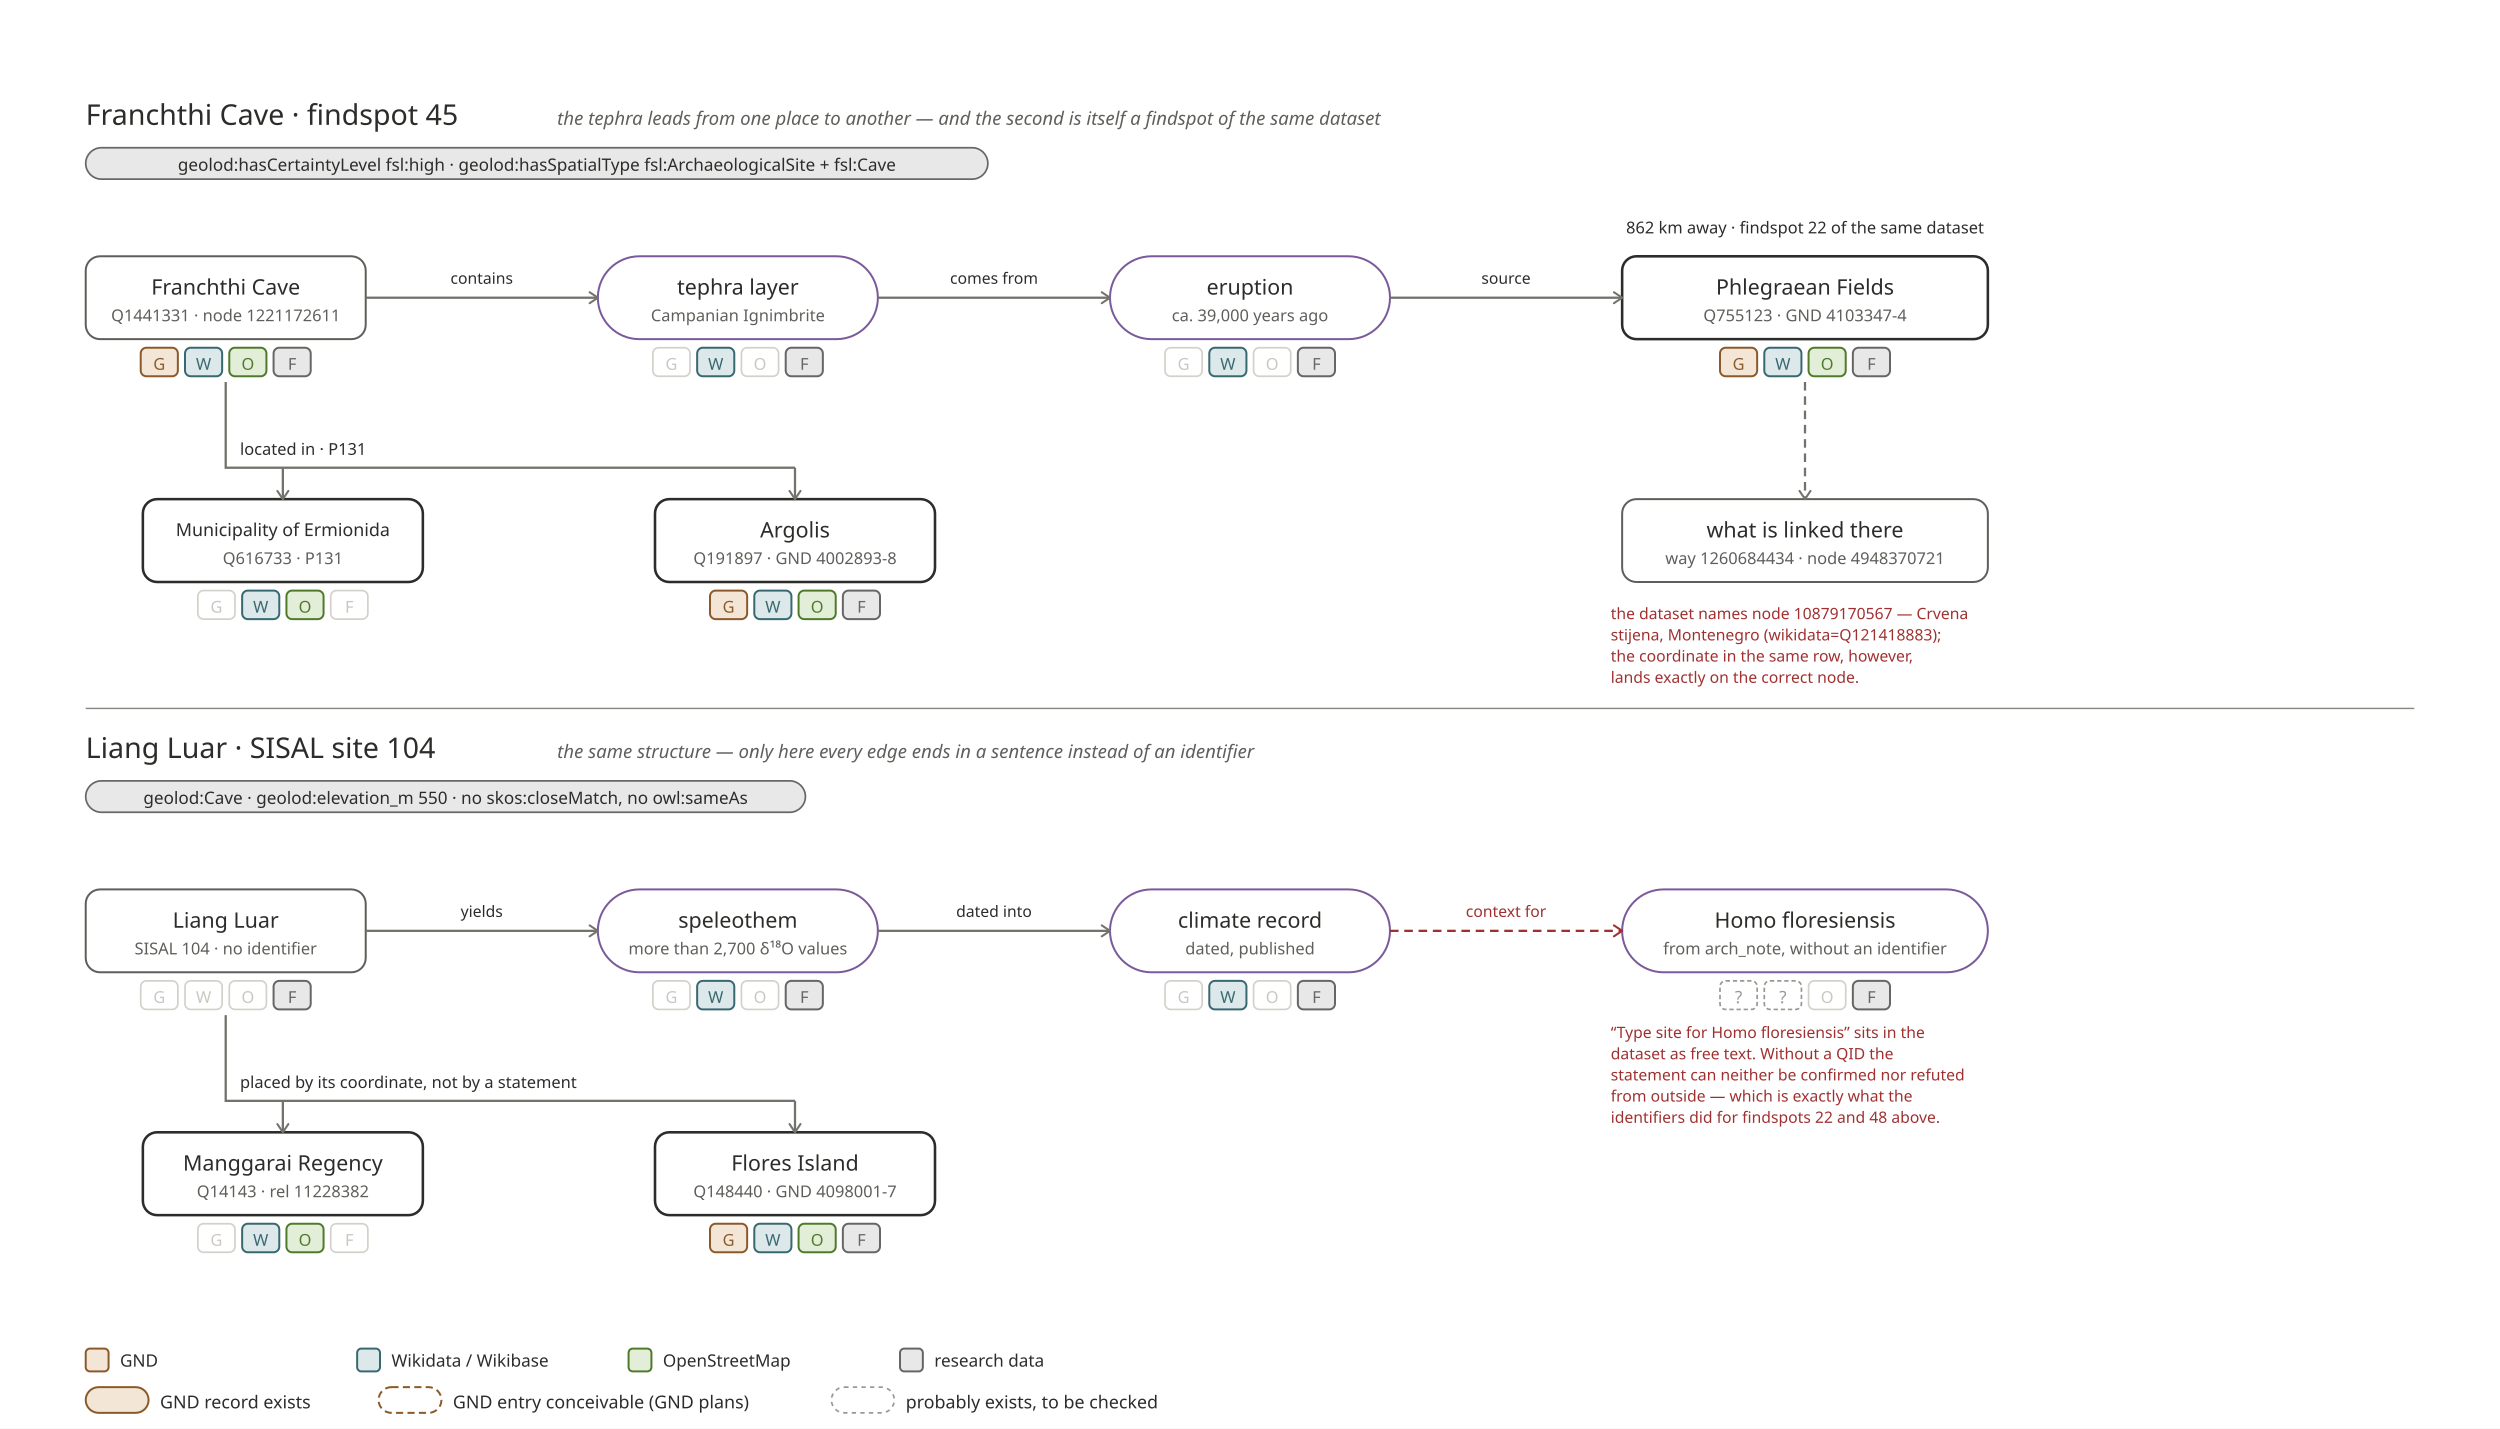
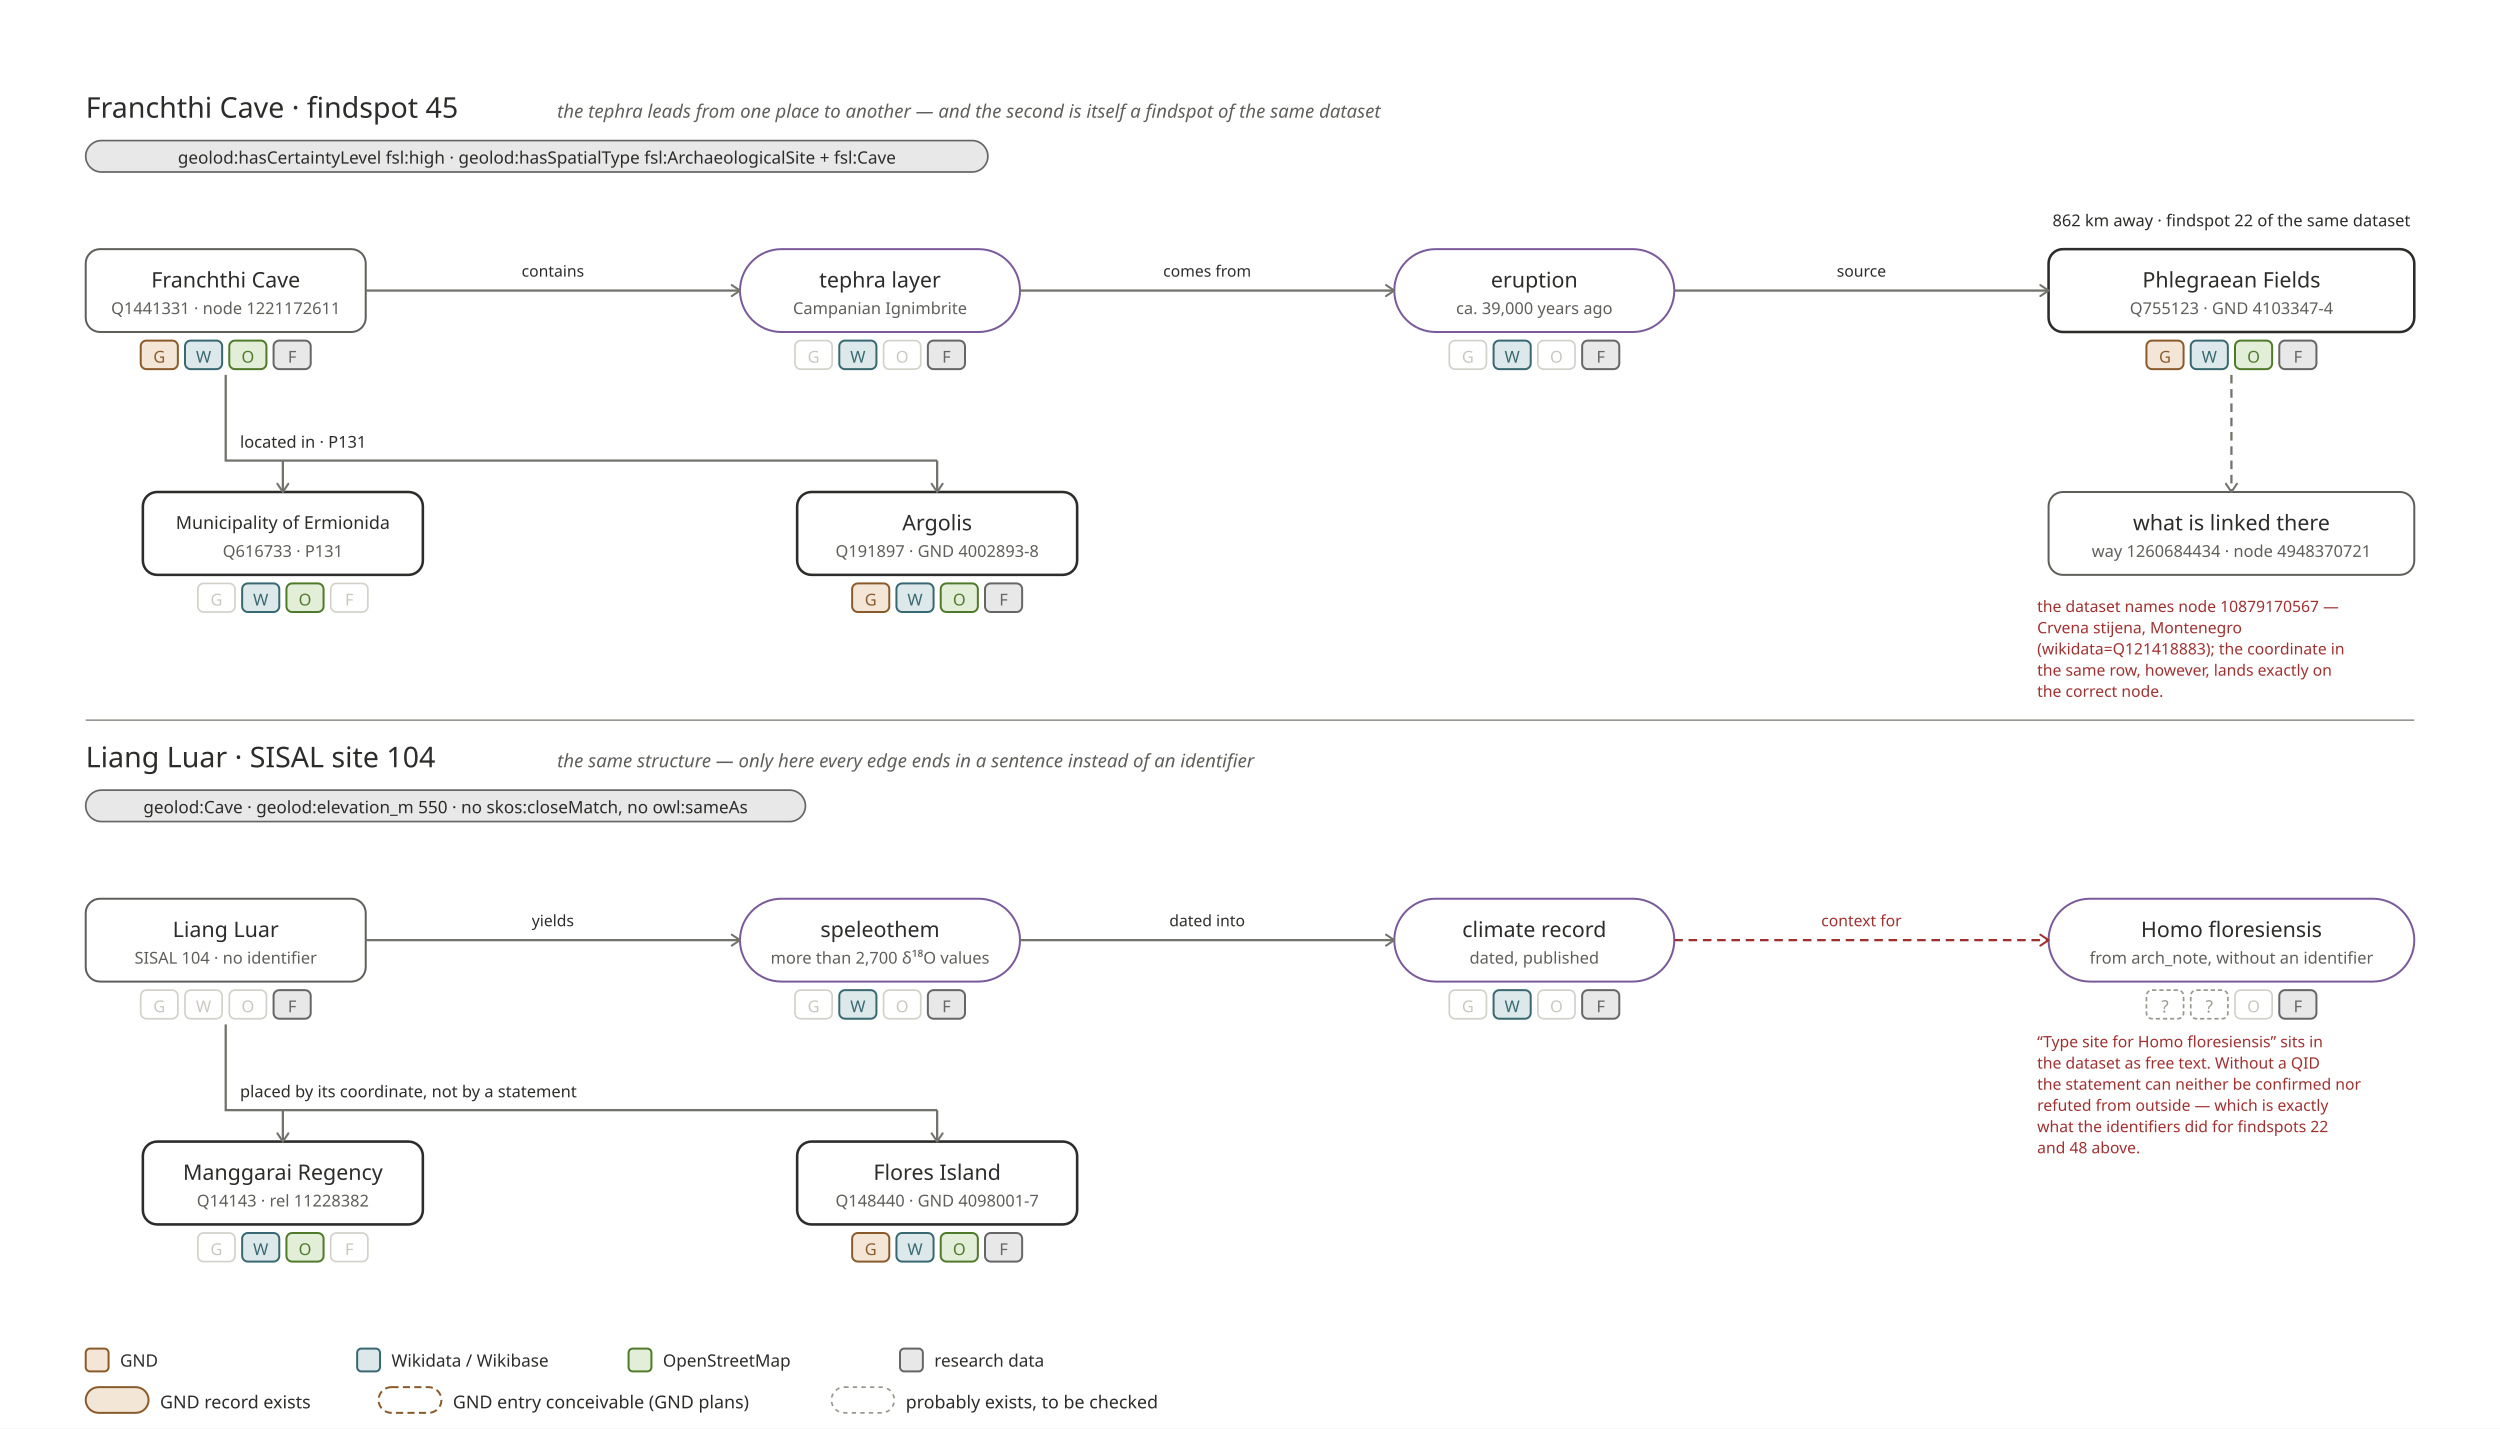
<svg xmlns="http://www.w3.org/2000/svg" width="1750" height="1000" viewBox="0 0 1750 1000" role="img">
  <rect x="0" y="0" width="1750" height="1000" fill="#ffffff" />
  <defs>
    <marker id="arrow" viewBox="0 0 10 10" refX="8" refY="5" markerWidth="6" markerHeight="6" orient="auto-start-reverse">
      <path d="M2 1L8 5L2 9" fill="none" stroke="#73726c" stroke-width="1.5" stroke-linecap="round" stroke-linejoin="round" />
    </marker>
    <marker id="arrow-uncertain" viewBox="0 0 10 10" refX="8" refY="5" markerWidth="6" markerHeight="6" orient="auto-start-reverse">
      <path d="M2 1L8 5L2 9" fill="none" stroke="#a03030" stroke-width="1.5" stroke-linecap="round" stroke-linejoin="round" />
    </marker>
  </defs>
-   <g transform="translate(0,29.4)">
+   <g transform="translate(0,24.4)">
    <text x="60.0" y="58.0" text-anchor="start" dominant-baseline="auto" font-family="Fira Sans" font-size="20" font-weight="500" fill="#2c2c2a">Franchthi Cave · findspot 45</text>
    <text x="390.0" y="58.0" text-anchor="start" dominant-baseline="auto" font-family="Fira Sans" font-size="13" font-style="italic" fill="#5f5e5a">the tephra leads from one place to another — and the second is itself a findspot of the same dataset</text>
    <rect x="60.0" y="74.0" width="631.5" height="22" rx="11.0" fill="#e8e8e8" stroke="#666666" stroke-width="1.2" />
    <text x="375.8" y="85.5" text-anchor="middle" dominant-baseline="central" font-family="Fira Sans" font-size="12" font-weight="500" fill="#2c2c2a">geolod:hasCertaintyLevel fsl:high · geolod:hasSpatialType fsl:ArchaeologicalSite + fsl:Cave</text>
    <rect x="60.0" y="150.0" width="196.0" height="58" rx="10" fill="#ffffff" stroke="#5f5e5a" stroke-width="1.4" />
    <text x="158.0" y="171.0" text-anchor="middle" dominant-baseline="central" font-family="Fira Sans" font-size="15.0" font-weight="500" fill="#2c2c2a">Franchthi Cave</text>
    <text x="158.0" y="191.0" text-anchor="middle" dominant-baseline="central" font-family="Fira Sans" font-size="11.5" fill="#5f5e5a">Q1441331 · node 1221172611</text>
    <rect x="98.5" y="214.0" width="26" height="20" rx="4" fill="#f3e6d6" stroke="#8a5a2a" stroke-width="1.4" />
    <text x="111.5" y="225.0" text-anchor="middle" dominant-baseline="central" font-family="Fira Sans" font-size="11.5" font-weight="500" fill="#8a5a2a">G</text>
    <rect x="129.5" y="214.0" width="26" height="20" rx="4" fill="#dce8ea" stroke="#386870" stroke-width="1.4" />
    <text x="142.5" y="225.0" text-anchor="middle" dominant-baseline="central" font-family="Fira Sans" font-size="11.5" font-weight="500" fill="#386870">W</text>
    <rect x="160.5" y="214.0" width="26" height="20" rx="4" fill="#e3eed9" stroke="#4f7a2a" stroke-width="1.4" />
    <text x="173.5" y="225.0" text-anchor="middle" dominant-baseline="central" font-family="Fira Sans" font-size="11.5" font-weight="500" fill="#4f7a2a">O</text>
    <rect x="191.5" y="214.0" width="26" height="20" rx="4" fill="#e8e8e8" stroke="#666666" stroke-width="1.4" />
    <text x="204.5" y="225.0" text-anchor="middle" dominant-baseline="central" font-family="Fira Sans" font-size="11.5" font-weight="500" fill="#666666">F</text>
-     <rect x="418.5" y="150.0" width="196.0" height="58" rx="29" fill="#ffffff" stroke="#7a5a9a" stroke-width="1.4" />
-     <text x="516.5" y="171.0" text-anchor="middle" dominant-baseline="central" font-family="Fira Sans" font-size="15.0" font-weight="500" fill="#2c2c2a">tephra layer</text>
-     <text x="516.5" y="191.0" text-anchor="middle" dominant-baseline="central" font-family="Fira Sans" font-size="11.5" fill="#5f5e5a">Campanian Ignimbrite</text>
-     <rect x="457.0" y="214.0" width="26" height="20" rx="4" fill="#ffffff" stroke="#d3d1ca" stroke-width="1.2" />
-     <text x="470.0" y="225.0" text-anchor="middle" dominant-baseline="central" font-family="Fira Sans" font-size="11.5" fill="#c9c7c0">G</text>
-     <rect x="488.0" y="214.0" width="26" height="20" rx="4" fill="#dce8ea" stroke="#386870" stroke-width="1.4" />
-     <text x="501.0" y="225.0" text-anchor="middle" dominant-baseline="central" font-family="Fira Sans" font-size="11.5" font-weight="500" fill="#386870">W</text>
-     <rect x="519.0" y="214.0" width="26" height="20" rx="4" fill="#ffffff" stroke="#d3d1ca" stroke-width="1.2" />
-     <text x="532.0" y="225.0" text-anchor="middle" dominant-baseline="central" font-family="Fira Sans" font-size="11.5" fill="#c9c7c0">O</text>
-     <rect x="550.0" y="214.0" width="26" height="20" rx="4" fill="#e8e8e8" stroke="#666666" stroke-width="1.4" />
-     <text x="563.0" y="225.0" text-anchor="middle" dominant-baseline="central" font-family="Fira Sans" font-size="11.5" font-weight="500" fill="#666666">F</text>
-     <rect x="777.0" y="150.0" width="196.0" height="58" rx="29" fill="#ffffff" stroke="#7a5a9a" stroke-width="1.4" />
-     <text x="875.0" y="171.0" text-anchor="middle" dominant-baseline="central" font-family="Fira Sans" font-size="15.0" font-weight="500" fill="#2c2c2a">eruption</text>
-     <text x="875.0" y="191.0" text-anchor="middle" dominant-baseline="central" font-family="Fira Sans" font-size="11.5" fill="#5f5e5a">ca. 39,000 years ago</text>
-     <rect x="815.5" y="214.0" width="26" height="20" rx="4" fill="#ffffff" stroke="#d3d1ca" stroke-width="1.2" />
-     <text x="828.5" y="225.0" text-anchor="middle" dominant-baseline="central" font-family="Fira Sans" font-size="11.5" fill="#c9c7c0">G</text>
-     <rect x="846.5" y="214.0" width="26" height="20" rx="4" fill="#dce8ea" stroke="#386870" stroke-width="1.4" />
-     <text x="859.5" y="225.0" text-anchor="middle" dominant-baseline="central" font-family="Fira Sans" font-size="11.5" font-weight="500" fill="#386870">W</text>
-     <rect x="877.5" y="214.0" width="26" height="20" rx="4" fill="#ffffff" stroke="#d3d1ca" stroke-width="1.2" />
-     <text x="890.5" y="225.0" text-anchor="middle" dominant-baseline="central" font-family="Fira Sans" font-size="11.5" fill="#c9c7c0">O</text>
-     <rect x="908.5" y="214.0" width="26" height="20" rx="4" fill="#e8e8e8" stroke="#666666" stroke-width="1.4" />
-     <text x="921.5" y="225.0" text-anchor="middle" dominant-baseline="central" font-family="Fira Sans" font-size="11.5" font-weight="500" fill="#666666">F</text>
-     <rect x="1135.5" y="150.0" width="256.0" height="58" rx="10" fill="#ffffff" stroke="#2c2c2a" stroke-width="1.8" />
-     <text x="1263.5" y="171.0" text-anchor="middle" dominant-baseline="central" font-family="Fira Sans" font-size="15.0" font-weight="500" fill="#2c2c2a">Phlegraean Fields</text>
-     <text x="1263.5" y="191.0" text-anchor="middle" dominant-baseline="central" font-family="Fira Sans" font-size="11.5" fill="#5f5e5a">Q755123 · GND 4103347-4</text>
-     <rect x="1204.0" y="214.0" width="26" height="20" rx="4" fill="#f3e6d6" stroke="#8a5a2a" stroke-width="1.4" />
-     <text x="1217.0" y="225.0" text-anchor="middle" dominant-baseline="central" font-family="Fira Sans" font-size="11.5" font-weight="500" fill="#8a5a2a">G</text>
-     <rect x="1235.0" y="214.0" width="26" height="20" rx="4" fill="#dce8ea" stroke="#386870" stroke-width="1.4" />
-     <text x="1248.0" y="225.0" text-anchor="middle" dominant-baseline="central" font-family="Fira Sans" font-size="11.5" font-weight="500" fill="#386870">W</text>
-     <rect x="1266.0" y="214.0" width="26" height="20" rx="4" fill="#e3eed9" stroke="#4f7a2a" stroke-width="1.4" />
-     <text x="1279.0" y="225.0" text-anchor="middle" dominant-baseline="central" font-family="Fira Sans" font-size="11.5" font-weight="500" fill="#4f7a2a">O</text>
-     <rect x="1297.0" y="214.0" width="26" height="20" rx="4" fill="#e8e8e8" stroke="#666666" stroke-width="1.4" />
-     <text x="1310.0" y="225.0" text-anchor="middle" dominant-baseline="central" font-family="Fira Sans" font-size="11.5" font-weight="500" fill="#666666">F</text>
-     <line x1="256.0" y1="179.0" x2="418.5" y2="179.0" stroke="#73726c" stroke-width="1.6" marker-end="url(#arrow)" />
-     <text x="337.2" y="165.0" text-anchor="middle" dominant-baseline="central" font-family="Fira Sans" font-weight="500" font-size="11" fill="#2c2c2a">contains</text>
-     <line x1="614.5" y1="179.0" x2="777.0" y2="179.0" stroke="#73726c" stroke-width="1.6" marker-end="url(#arrow)" />
-     <text x="695.8" y="165.0" text-anchor="middle" dominant-baseline="central" font-family="Fira Sans" font-weight="500" font-size="11" fill="#2c2c2a">comes from</text>
-     <line x1="973.0" y1="179.0" x2="1135.5" y2="179.0" stroke="#73726c" stroke-width="1.6" marker-end="url(#arrow)" />
-     <text x="1054.2" y="165.0" text-anchor="middle" dominant-baseline="central" font-family="Fira Sans" font-weight="500" font-size="11" fill="#2c2c2a">source</text>
-     <text x="1263.5" y="134.0" text-anchor="middle" dominant-baseline="auto" font-family="Fira Sans" font-size="11.5" font-weight="500" fill="#2c2c2a">862 km away · findspot 22 of the same dataset</text>
-     <rect x="1135.5" y="320.0" width="256.0" height="58" rx="10" fill="#ffffff" stroke="#5f5e5a" stroke-width="1.4" />
-     <text x="1263.5" y="341.0" text-anchor="middle" dominant-baseline="central" font-family="Fira Sans" font-size="15.0" font-weight="500" fill="#2c2c2a">what is linked there</text>
-     <text x="1263.5" y="361.0" text-anchor="middle" dominant-baseline="central" font-family="Fira Sans" font-size="11.5" fill="#5f5e5a">way 1260684434 · node 4948370721</text>
-     <path d="M 1263.5 238.0 L 1263.5 320.0" fill="none" stroke="#73726c" stroke-width="1.6" stroke-dasharray="6 4" marker-end="url(#arrow)" />
-     <text x="1127.5" y="404.0" text-anchor="start" dominant-baseline="auto" font-family="Fira Sans" font-size="11" fill="#a03030">the dataset names node 10879170567 — Crvena</text>
-     <text x="1127.5" y="418.9" text-anchor="start" dominant-baseline="auto" font-family="Fira Sans" font-size="11" fill="#a03030">stijena, Montenegro (wikidata=Q121418883);</text>
-     <text x="1127.5" y="433.7" text-anchor="start" dominant-baseline="auto" font-family="Fira Sans" font-size="11" fill="#a03030">the coordinate in the same row, however,</text>
-     <text x="1127.5" y="448.6" text-anchor="start" dominant-baseline="auto" font-family="Fira Sans" font-size="11" fill="#a03030">lands exactly on the correct node.</text>
+     <rect x="518.0" y="150.0" width="196.0" height="58" rx="29" fill="#ffffff" stroke="#7a5a9a" stroke-width="1.4" />
+     <text x="616.0" y="171.0" text-anchor="middle" dominant-baseline="central" font-family="Fira Sans" font-size="15.0" font-weight="500" fill="#2c2c2a">tephra layer</text>
+     <text x="616.0" y="191.0" text-anchor="middle" dominant-baseline="central" font-family="Fira Sans" font-size="11.5" fill="#5f5e5a">Campanian Ignimbrite</text>
+     <rect x="556.5" y="214.0" width="26" height="20" rx="4" fill="#ffffff" stroke="#d3d1ca" stroke-width="1.2" />
+     <text x="569.5" y="225.0" text-anchor="middle" dominant-baseline="central" font-family="Fira Sans" font-size="11.5" fill="#c9c7c0">G</text>
+     <rect x="587.5" y="214.0" width="26" height="20" rx="4" fill="#dce8ea" stroke="#386870" stroke-width="1.4" />
+     <text x="600.5" y="225.0" text-anchor="middle" dominant-baseline="central" font-family="Fira Sans" font-size="11.5" font-weight="500" fill="#386870">W</text>
+     <rect x="618.5" y="214.0" width="26" height="20" rx="4" fill="#ffffff" stroke="#d3d1ca" stroke-width="1.2" />
+     <text x="631.5" y="225.0" text-anchor="middle" dominant-baseline="central" font-family="Fira Sans" font-size="11.5" fill="#c9c7c0">O</text>
+     <rect x="649.5" y="214.0" width="26" height="20" rx="4" fill="#e8e8e8" stroke="#666666" stroke-width="1.4" />
+     <text x="662.5" y="225.0" text-anchor="middle" dominant-baseline="central" font-family="Fira Sans" font-size="11.5" font-weight="500" fill="#666666">F</text>
+     <rect x="976.0" y="150.0" width="196.0" height="58" rx="29" fill="#ffffff" stroke="#7a5a9a" stroke-width="1.4" />
+     <text x="1074.0" y="171.0" text-anchor="middle" dominant-baseline="central" font-family="Fira Sans" font-size="15.0" font-weight="500" fill="#2c2c2a">eruption</text>
+     <text x="1074.0" y="191.0" text-anchor="middle" dominant-baseline="central" font-family="Fira Sans" font-size="11.5" fill="#5f5e5a">ca. 39,000 years ago</text>
+     <rect x="1014.5" y="214.0" width="26" height="20" rx="4" fill="#ffffff" stroke="#d3d1ca" stroke-width="1.2" />
+     <text x="1027.5" y="225.0" text-anchor="middle" dominant-baseline="central" font-family="Fira Sans" font-size="11.5" fill="#c9c7c0">G</text>
+     <rect x="1045.5" y="214.0" width="26" height="20" rx="4" fill="#dce8ea" stroke="#386870" stroke-width="1.4" />
+     <text x="1058.5" y="225.0" text-anchor="middle" dominant-baseline="central" font-family="Fira Sans" font-size="11.5" font-weight="500" fill="#386870">W</text>
+     <rect x="1076.5" y="214.0" width="26" height="20" rx="4" fill="#ffffff" stroke="#d3d1ca" stroke-width="1.2" />
+     <text x="1089.5" y="225.0" text-anchor="middle" dominant-baseline="central" font-family="Fira Sans" font-size="11.5" fill="#c9c7c0">O</text>
+     <rect x="1107.5" y="214.0" width="26" height="20" rx="4" fill="#e8e8e8" stroke="#666666" stroke-width="1.4" />
+     <text x="1120.5" y="225.0" text-anchor="middle" dominant-baseline="central" font-family="Fira Sans" font-size="11.5" font-weight="500" fill="#666666">F</text>
+     <rect x="1434.0" y="150.0" width="256.0" height="58" rx="10" fill="#ffffff" stroke="#2c2c2a" stroke-width="1.8" />
+     <text x="1562.0" y="171.0" text-anchor="middle" dominant-baseline="central" font-family="Fira Sans" font-size="15.0" font-weight="500" fill="#2c2c2a">Phlegraean Fields</text>
+     <text x="1562.0" y="191.0" text-anchor="middle" dominant-baseline="central" font-family="Fira Sans" font-size="11.5" fill="#5f5e5a">Q755123 · GND 4103347-4</text>
+     <rect x="1502.5" y="214.0" width="26" height="20" rx="4" fill="#f3e6d6" stroke="#8a5a2a" stroke-width="1.4" />
+     <text x="1515.5" y="225.0" text-anchor="middle" dominant-baseline="central" font-family="Fira Sans" font-size="11.5" font-weight="500" fill="#8a5a2a">G</text>
+     <rect x="1533.5" y="214.0" width="26" height="20" rx="4" fill="#dce8ea" stroke="#386870" stroke-width="1.4" />
+     <text x="1546.5" y="225.0" text-anchor="middle" dominant-baseline="central" font-family="Fira Sans" font-size="11.5" font-weight="500" fill="#386870">W</text>
+     <rect x="1564.5" y="214.0" width="26" height="20" rx="4" fill="#e3eed9" stroke="#4f7a2a" stroke-width="1.4" />
+     <text x="1577.5" y="225.0" text-anchor="middle" dominant-baseline="central" font-family="Fira Sans" font-size="11.5" font-weight="500" fill="#4f7a2a">O</text>
+     <rect x="1595.5" y="214.0" width="26" height="20" rx="4" fill="#e8e8e8" stroke="#666666" stroke-width="1.4" />
+     <text x="1608.5" y="225.0" text-anchor="middle" dominant-baseline="central" font-family="Fira Sans" font-size="11.5" font-weight="500" fill="#666666">F</text>
+     <line x1="256.0" y1="179.0" x2="518.0" y2="179.0" stroke="#73726c" stroke-width="1.6" marker-end="url(#arrow)" />
+     <text x="387.0" y="165.0" text-anchor="middle" dominant-baseline="central" font-family="Fira Sans" font-weight="500" font-size="11" fill="#2c2c2a">contains</text>
+     <line x1="714.0" y1="179.0" x2="976.0" y2="179.0" stroke="#73726c" stroke-width="1.6" marker-end="url(#arrow)" />
+     <text x="845.0" y="165.0" text-anchor="middle" dominant-baseline="central" font-family="Fira Sans" font-weight="500" font-size="11" fill="#2c2c2a">comes from</text>
+     <line x1="1172.0" y1="179.0" x2="1434.0" y2="179.0" stroke="#73726c" stroke-width="1.6" marker-end="url(#arrow)" />
+     <text x="1303.0" y="165.0" text-anchor="middle" dominant-baseline="central" font-family="Fira Sans" font-weight="500" font-size="11" fill="#2c2c2a">source</text>
+     <text x="1562.0" y="134.0" text-anchor="middle" dominant-baseline="auto" font-family="Fira Sans" font-size="11.5" font-weight="500" fill="#2c2c2a">862 km away · findspot 22 of the same dataset</text>
+     <rect x="1434.0" y="320.0" width="256.0" height="58" rx="10" fill="#ffffff" stroke="#5f5e5a" stroke-width="1.4" />
+     <text x="1562.0" y="341.0" text-anchor="middle" dominant-baseline="central" font-family="Fira Sans" font-size="15.0" font-weight="500" fill="#2c2c2a">what is linked there</text>
+     <text x="1562.0" y="361.0" text-anchor="middle" dominant-baseline="central" font-family="Fira Sans" font-size="11.5" fill="#5f5e5a">way 1260684434 · node 4948370721</text>
+     <path d="M 1562.0 238.0 L 1562.0 320.0" fill="none" stroke="#73726c" stroke-width="1.6" stroke-dasharray="6 4" marker-end="url(#arrow)" />
+     <text x="1426.0" y="404.0" text-anchor="start" dominant-baseline="auto" font-family="Fira Sans" font-size="11" fill="#a03030">the dataset names node 10879170567 —</text>
+     <text x="1426.0" y="418.9" text-anchor="start" dominant-baseline="auto" font-family="Fira Sans" font-size="11" fill="#a03030">Crvena stijena, Montenegro</text>
+     <text x="1426.0" y="433.7" text-anchor="start" dominant-baseline="auto" font-family="Fira Sans" font-size="11" fill="#a03030">(wikidata=Q121418883); the coordinate in</text>
+     <text x="1426.0" y="448.6" text-anchor="start" dominant-baseline="auto" font-family="Fira Sans" font-size="11" fill="#a03030">the same row, however, lands exactly on</text>
+     <text x="1426.0" y="463.4" text-anchor="start" dominant-baseline="auto" font-family="Fira Sans" font-size="11" fill="#a03030">the correct node.</text>
    <rect x="100.0" y="320.0" width="196.0" height="58" rx="10" fill="#ffffff" stroke="#2c2c2a" stroke-width="1.8" />
    <text x="198.0" y="341.0" text-anchor="middle" dominant-baseline="central" font-family="Fira Sans" font-size="12.5" font-weight="500" fill="#2c2c2a">Municipality of Ermionida</text>
    <text x="198.0" y="361.0" text-anchor="middle" dominant-baseline="central" font-family="Fira Sans" font-size="11.5" fill="#5f5e5a">Q616733 · P131</text>
    <rect x="138.5" y="384.0" width="26" height="20" rx="4" fill="#ffffff" stroke="#d3d1ca" stroke-width="1.2" />
    <text x="151.5" y="395.0" text-anchor="middle" dominant-baseline="central" font-family="Fira Sans" font-size="11.5" fill="#c9c7c0">G</text>
    <rect x="169.5" y="384.0" width="26" height="20" rx="4" fill="#dce8ea" stroke="#386870" stroke-width="1.4" />
    <text x="182.5" y="395.0" text-anchor="middle" dominant-baseline="central" font-family="Fira Sans" font-size="11.5" font-weight="500" fill="#386870">W</text>
    <rect x="200.5" y="384.0" width="26" height="20" rx="4" fill="#e3eed9" stroke="#4f7a2a" stroke-width="1.4" />
    <text x="213.5" y="395.0" text-anchor="middle" dominant-baseline="central" font-family="Fira Sans" font-size="11.5" font-weight="500" fill="#4f7a2a">O</text>
    <rect x="231.5" y="384.0" width="26" height="20" rx="4" fill="#ffffff" stroke="#d3d1ca" stroke-width="1.2" />
    <text x="244.5" y="395.0" text-anchor="middle" dominant-baseline="central" font-family="Fira Sans" font-size="11.5" fill="#c9c7c0">F</text>
-     <rect x="458.5" y="320.0" width="196.0" height="58" rx="10" fill="#ffffff" stroke="#2c2c2a" stroke-width="1.8" />
-     <text x="556.5" y="341.0" text-anchor="middle" dominant-baseline="central" font-family="Fira Sans" font-size="15.0" font-weight="500" fill="#2c2c2a">Argolis</text>
-     <text x="556.5" y="361.0" text-anchor="middle" dominant-baseline="central" font-family="Fira Sans" font-size="11.5" fill="#5f5e5a">Q191897 · GND 4002893-8</text>
-     <rect x="497.0" y="384.0" width="26" height="20" rx="4" fill="#f3e6d6" stroke="#8a5a2a" stroke-width="1.4" />
-     <text x="510.0" y="395.0" text-anchor="middle" dominant-baseline="central" font-family="Fira Sans" font-size="11.5" font-weight="500" fill="#8a5a2a">G</text>
-     <rect x="528.0" y="384.0" width="26" height="20" rx="4" fill="#dce8ea" stroke="#386870" stroke-width="1.4" />
-     <text x="541.0" y="395.0" text-anchor="middle" dominant-baseline="central" font-family="Fira Sans" font-size="11.5" font-weight="500" fill="#386870">W</text>
-     <rect x="559.0" y="384.0" width="26" height="20" rx="4" fill="#e3eed9" stroke="#4f7a2a" stroke-width="1.4" />
-     <text x="572.0" y="395.0" text-anchor="middle" dominant-baseline="central" font-family="Fira Sans" font-size="11.5" font-weight="500" fill="#4f7a2a">O</text>
-     <rect x="590.0" y="384.0" width="26" height="20" rx="4" fill="#e8e8e8" stroke="#666666" stroke-width="1.4" />
-     <text x="603.0" y="395.0" text-anchor="middle" dominant-baseline="central" font-family="Fira Sans" font-size="11.5" font-weight="500" fill="#666666">F</text>
-     <path d="M 158.0 238.0 L 158.0 298.0 L 556.5 298.0" fill="none" stroke="#73726c" stroke-width="1.6" />
+     <rect x="558.0" y="320.0" width="196.0" height="58" rx="10" fill="#ffffff" stroke="#2c2c2a" stroke-width="1.8" />
+     <text x="656.0" y="341.0" text-anchor="middle" dominant-baseline="central" font-family="Fira Sans" font-size="15.0" font-weight="500" fill="#2c2c2a">Argolis</text>
+     <text x="656.0" y="361.0" text-anchor="middle" dominant-baseline="central" font-family="Fira Sans" font-size="11.5" fill="#5f5e5a">Q191897 · GND 4002893-8</text>
+     <rect x="596.5" y="384.0" width="26" height="20" rx="4" fill="#f3e6d6" stroke="#8a5a2a" stroke-width="1.4" />
+     <text x="609.5" y="395.0" text-anchor="middle" dominant-baseline="central" font-family="Fira Sans" font-size="11.5" font-weight="500" fill="#8a5a2a">G</text>
+     <rect x="627.5" y="384.0" width="26" height="20" rx="4" fill="#dce8ea" stroke="#386870" stroke-width="1.4" />
+     <text x="640.5" y="395.0" text-anchor="middle" dominant-baseline="central" font-family="Fira Sans" font-size="11.5" font-weight="500" fill="#386870">W</text>
+     <rect x="658.5" y="384.0" width="26" height="20" rx="4" fill="#e3eed9" stroke="#4f7a2a" stroke-width="1.4" />
+     <text x="671.5" y="395.0" text-anchor="middle" dominant-baseline="central" font-family="Fira Sans" font-size="11.5" font-weight="500" fill="#4f7a2a">O</text>
+     <rect x="689.5" y="384.0" width="26" height="20" rx="4" fill="#e8e8e8" stroke="#666666" stroke-width="1.4" />
+     <text x="702.5" y="395.0" text-anchor="middle" dominant-baseline="central" font-family="Fira Sans" font-size="11.5" font-weight="500" fill="#666666">F</text>
+     <path d="M 158.0 238.0 L 158.0 298.0 L 656.0 298.0" fill="none" stroke="#73726c" stroke-width="1.6" />
    <line x1="198.0" y1="298.0" x2="198.0" y2="320.0" stroke="#73726c" stroke-width="1.6" marker-end="url(#arrow)" />
-     <line x1="556.5" y1="298.0" x2="556.5" y2="320.0" stroke="#73726c" stroke-width="1.6" marker-end="url(#arrow)" />
+     <line x1="656.0" y1="298.0" x2="656.0" y2="320.0" stroke="#73726c" stroke-width="1.6" marker-end="url(#arrow)" />
    <text x="168.0" y="289.0" text-anchor="start" dominant-baseline="auto" font-family="Fira Sans" font-size="11.5" font-weight="500" fill="#2c2c2a">located in · P131</text>
  </g>
-   <line x1="60" y1="495.9" x2="1690" y2="495.9" stroke="#888780" stroke-width="1" />
-   <g transform="translate(0,14.6)">
+   <line x1="60" y1="504.1" x2="1690" y2="504.1" stroke="#888780" stroke-width="1" />
+   <g transform="translate(0,21.1)">
    <text x="60.0" y="516.0" text-anchor="start" dominant-baseline="auto" font-family="Fira Sans" font-size="20" font-weight="500" fill="#2c2c2a">Liang Luar · SISAL site 104</text>
    <text x="390.0" y="516.0" text-anchor="start" dominant-baseline="auto" font-family="Fira Sans" font-size="13" font-style="italic" fill="#5f5e5a">the same structure — only here every edge ends in a sentence instead of an identifier</text>
    <rect x="60.0" y="532.0" width="503.8" height="22" rx="11.0" fill="#e8e8e8" stroke="#666666" stroke-width="1.2" />
    <text x="311.9" y="543.5" text-anchor="middle" dominant-baseline="central" font-family="Fira Sans" font-size="12" font-weight="500" fill="#2c2c2a">geolod:Cave · geolod:elevation_m 550 · no skos:closeMatch, no owl:sameAs</text>
    <rect x="60.0" y="608.0" width="196.0" height="58" rx="10" fill="#ffffff" stroke="#5f5e5a" stroke-width="1.4" />
    <text x="158.0" y="629.0" text-anchor="middle" dominant-baseline="central" font-family="Fira Sans" font-size="15.0" font-weight="500" fill="#2c2c2a">Liang Luar</text>
    <text x="158.0" y="649.0" text-anchor="middle" dominant-baseline="central" font-family="Fira Sans" font-size="11.5" fill="#5f5e5a">SISAL 104 · no identifier</text>
    <rect x="98.5" y="672.0" width="26" height="20" rx="4" fill="#ffffff" stroke="#d3d1ca" stroke-width="1.2" />
    <text x="111.5" y="683.0" text-anchor="middle" dominant-baseline="central" font-family="Fira Sans" font-size="11.5" fill="#c9c7c0">G</text>
    <rect x="129.5" y="672.0" width="26" height="20" rx="4" fill="#ffffff" stroke="#d3d1ca" stroke-width="1.2" />
    <text x="142.5" y="683.0" text-anchor="middle" dominant-baseline="central" font-family="Fira Sans" font-size="11.5" fill="#c9c7c0">W</text>
    <rect x="160.5" y="672.0" width="26" height="20" rx="4" fill="#ffffff" stroke="#d3d1ca" stroke-width="1.2" />
    <text x="173.5" y="683.0" text-anchor="middle" dominant-baseline="central" font-family="Fira Sans" font-size="11.5" fill="#c9c7c0">O</text>
    <rect x="191.5" y="672.0" width="26" height="20" rx="4" fill="#e8e8e8" stroke="#666666" stroke-width="1.4" />
    <text x="204.5" y="683.0" text-anchor="middle" dominant-baseline="central" font-family="Fira Sans" font-size="11.5" font-weight="500" fill="#666666">F</text>
-     <rect x="418.5" y="608.0" width="196.0" height="58" rx="29" fill="#ffffff" stroke="#7a5a9a" stroke-width="1.4" />
-     <text x="516.5" y="629.0" text-anchor="middle" dominant-baseline="central" font-family="Fira Sans" font-size="15.0" font-weight="500" fill="#2c2c2a">speleothem</text>
-     <text x="516.5" y="649.0" text-anchor="middle" dominant-baseline="central" font-family="Fira Sans" font-size="11.5" fill="#5f5e5a">more than 2,700 δ¹⁸O values</text>
-     <rect x="457.0" y="672.0" width="26" height="20" rx="4" fill="#ffffff" stroke="#d3d1ca" stroke-width="1.2" />
-     <text x="470.0" y="683.0" text-anchor="middle" dominant-baseline="central" font-family="Fira Sans" font-size="11.5" fill="#c9c7c0">G</text>
-     <rect x="488.0" y="672.0" width="26" height="20" rx="4" fill="#dce8ea" stroke="#386870" stroke-width="1.4" />
-     <text x="501.0" y="683.0" text-anchor="middle" dominant-baseline="central" font-family="Fira Sans" font-size="11.5" font-weight="500" fill="#386870">W</text>
-     <rect x="519.0" y="672.0" width="26" height="20" rx="4" fill="#ffffff" stroke="#d3d1ca" stroke-width="1.2" />
-     <text x="532.0" y="683.0" text-anchor="middle" dominant-baseline="central" font-family="Fira Sans" font-size="11.5" fill="#c9c7c0">O</text>
-     <rect x="550.0" y="672.0" width="26" height="20" rx="4" fill="#e8e8e8" stroke="#666666" stroke-width="1.4" />
-     <text x="563.0" y="683.0" text-anchor="middle" dominant-baseline="central" font-family="Fira Sans" font-size="11.5" font-weight="500" fill="#666666">F</text>
-     <rect x="777.0" y="608.0" width="196.0" height="58" rx="29" fill="#ffffff" stroke="#7a5a9a" stroke-width="1.4" />
-     <text x="875.0" y="629.0" text-anchor="middle" dominant-baseline="central" font-family="Fira Sans" font-size="15.0" font-weight="500" fill="#2c2c2a">climate record</text>
-     <text x="875.0" y="649.0" text-anchor="middle" dominant-baseline="central" font-family="Fira Sans" font-size="11.5" fill="#5f5e5a">dated, published</text>
-     <rect x="815.5" y="672.0" width="26" height="20" rx="4" fill="#ffffff" stroke="#d3d1ca" stroke-width="1.2" />
-     <text x="828.5" y="683.0" text-anchor="middle" dominant-baseline="central" font-family="Fira Sans" font-size="11.5" fill="#c9c7c0">G</text>
-     <rect x="846.5" y="672.0" width="26" height="20" rx="4" fill="#dce8ea" stroke="#386870" stroke-width="1.4" />
-     <text x="859.5" y="683.0" text-anchor="middle" dominant-baseline="central" font-family="Fira Sans" font-size="11.5" font-weight="500" fill="#386870">W</text>
-     <rect x="877.5" y="672.0" width="26" height="20" rx="4" fill="#ffffff" stroke="#d3d1ca" stroke-width="1.2" />
-     <text x="890.5" y="683.0" text-anchor="middle" dominant-baseline="central" font-family="Fira Sans" font-size="11.5" fill="#c9c7c0">O</text>
-     <rect x="908.5" y="672.0" width="26" height="20" rx="4" fill="#e8e8e8" stroke="#666666" stroke-width="1.4" />
-     <text x="921.5" y="683.0" text-anchor="middle" dominant-baseline="central" font-family="Fira Sans" font-size="11.5" font-weight="500" fill="#666666">F</text>
-     <rect x="1135.5" y="608.0" width="256.0" height="58" rx="29" fill="#ffffff" stroke="#7a5a9a" stroke-width="1.4" />
-     <text x="1263.5" y="629.0" text-anchor="middle" dominant-baseline="central" font-family="Fira Sans" font-size="15.0" font-weight="500" fill="#2c2c2a">Homo floresiensis</text>
-     <text x="1263.5" y="649.0" text-anchor="middle" dominant-baseline="central" font-family="Fira Sans" font-size="11.5" fill="#5f5e5a">from arch_note, without an identifier</text>
-     <rect x="1204.0" y="672.0" width="26" height="20" rx="4" fill="#ffffff" stroke="#9a9890" stroke-width="1.2" stroke-dasharray="3 2" />
-     <text x="1217.0" y="683.0" text-anchor="middle" dominant-baseline="central" font-family="Fira Sans" font-size="12" font-weight="500" fill="#9a9890">?</text>
-     <rect x="1235.0" y="672.0" width="26" height="20" rx="4" fill="#ffffff" stroke="#9a9890" stroke-width="1.2" stroke-dasharray="3 2" />
-     <text x="1248.0" y="683.0" text-anchor="middle" dominant-baseline="central" font-family="Fira Sans" font-size="12" font-weight="500" fill="#9a9890">?</text>
-     <rect x="1266.0" y="672.0" width="26" height="20" rx="4" fill="#ffffff" stroke="#d3d1ca" stroke-width="1.2" />
-     <text x="1279.0" y="683.0" text-anchor="middle" dominant-baseline="central" font-family="Fira Sans" font-size="11.5" fill="#c9c7c0">O</text>
-     <rect x="1297.0" y="672.0" width="26" height="20" rx="4" fill="#e8e8e8" stroke="#666666" stroke-width="1.4" />
-     <text x="1310.0" y="683.0" text-anchor="middle" dominant-baseline="central" font-family="Fira Sans" font-size="11.5" font-weight="500" fill="#666666">F</text>
-     <line x1="256.0" y1="637.0" x2="418.5" y2="637.0" stroke="#73726c" stroke-width="1.6" marker-end="url(#arrow)" />
-     <text x="337.2" y="623.0" text-anchor="middle" dominant-baseline="central" font-family="Fira Sans" font-weight="500" font-size="11" fill="#2c2c2a">yields</text>
-     <line x1="614.5" y1="637.0" x2="777.0" y2="637.0" stroke="#73726c" stroke-width="1.6" marker-end="url(#arrow)" />
-     <text x="695.8" y="623.0" text-anchor="middle" dominant-baseline="central" font-family="Fira Sans" font-weight="500" font-size="11" fill="#2c2c2a">dated into</text>
-     <line x1="973.0" y1="637.0" x2="1135.5" y2="637.0" stroke="#a03030" stroke-width="1.6" stroke-dasharray="6 4" marker-end="url(#arrow-uncertain)" />
-     <text x="1054.2" y="623.0" text-anchor="middle" dominant-baseline="central" font-family="Fira Sans" font-weight="500" font-size="11" fill="#a03030">context for</text>
-     <text x="1127.5" y="712.0" text-anchor="start" dominant-baseline="auto" font-family="Fira Sans" font-size="11" fill="#a03030">“Type site for Homo floresiensis” sits in the</text>
-     <text x="1127.5" y="726.9" text-anchor="start" dominant-baseline="auto" font-family="Fira Sans" font-size="11" fill="#a03030">dataset as free text. Without a QID the</text>
-     <text x="1127.5" y="741.7" text-anchor="start" dominant-baseline="auto" font-family="Fira Sans" font-size="11" fill="#a03030">statement can neither be confirmed nor refuted</text>
-     <text x="1127.5" y="756.5" text-anchor="start" dominant-baseline="auto" font-family="Fira Sans" font-size="11" fill="#a03030">from outside — which is exactly what the</text>
-     <text x="1127.5" y="771.4" text-anchor="start" dominant-baseline="auto" font-family="Fira Sans" font-size="11" fill="#a03030">identifiers did for findspots 22 and 48 above.</text>
+     <rect x="518.0" y="608.0" width="196.0" height="58" rx="29" fill="#ffffff" stroke="#7a5a9a" stroke-width="1.4" />
+     <text x="616.0" y="629.0" text-anchor="middle" dominant-baseline="central" font-family="Fira Sans" font-size="15.0" font-weight="500" fill="#2c2c2a">speleothem</text>
+     <text x="616.0" y="649.0" text-anchor="middle" dominant-baseline="central" font-family="Fira Sans" font-size="11.5" fill="#5f5e5a">more than 2,700 δ¹⁸O values</text>
+     <rect x="556.5" y="672.0" width="26" height="20" rx="4" fill="#ffffff" stroke="#d3d1ca" stroke-width="1.2" />
+     <text x="569.5" y="683.0" text-anchor="middle" dominant-baseline="central" font-family="Fira Sans" font-size="11.5" fill="#c9c7c0">G</text>
+     <rect x="587.5" y="672.0" width="26" height="20" rx="4" fill="#dce8ea" stroke="#386870" stroke-width="1.4" />
+     <text x="600.5" y="683.0" text-anchor="middle" dominant-baseline="central" font-family="Fira Sans" font-size="11.5" font-weight="500" fill="#386870">W</text>
+     <rect x="618.5" y="672.0" width="26" height="20" rx="4" fill="#ffffff" stroke="#d3d1ca" stroke-width="1.2" />
+     <text x="631.5" y="683.0" text-anchor="middle" dominant-baseline="central" font-family="Fira Sans" font-size="11.5" fill="#c9c7c0">O</text>
+     <rect x="649.5" y="672.0" width="26" height="20" rx="4" fill="#e8e8e8" stroke="#666666" stroke-width="1.4" />
+     <text x="662.5" y="683.0" text-anchor="middle" dominant-baseline="central" font-family="Fira Sans" font-size="11.5" font-weight="500" fill="#666666">F</text>
+     <rect x="976.0" y="608.0" width="196.0" height="58" rx="29" fill="#ffffff" stroke="#7a5a9a" stroke-width="1.4" />
+     <text x="1074.0" y="629.0" text-anchor="middle" dominant-baseline="central" font-family="Fira Sans" font-size="15.0" font-weight="500" fill="#2c2c2a">climate record</text>
+     <text x="1074.0" y="649.0" text-anchor="middle" dominant-baseline="central" font-family="Fira Sans" font-size="11.5" fill="#5f5e5a">dated, published</text>
+     <rect x="1014.5" y="672.0" width="26" height="20" rx="4" fill="#ffffff" stroke="#d3d1ca" stroke-width="1.2" />
+     <text x="1027.5" y="683.0" text-anchor="middle" dominant-baseline="central" font-family="Fira Sans" font-size="11.5" fill="#c9c7c0">G</text>
+     <rect x="1045.5" y="672.0" width="26" height="20" rx="4" fill="#dce8ea" stroke="#386870" stroke-width="1.4" />
+     <text x="1058.5" y="683.0" text-anchor="middle" dominant-baseline="central" font-family="Fira Sans" font-size="11.5" font-weight="500" fill="#386870">W</text>
+     <rect x="1076.5" y="672.0" width="26" height="20" rx="4" fill="#ffffff" stroke="#d3d1ca" stroke-width="1.2" />
+     <text x="1089.5" y="683.0" text-anchor="middle" dominant-baseline="central" font-family="Fira Sans" font-size="11.5" fill="#c9c7c0">O</text>
+     <rect x="1107.5" y="672.0" width="26" height="20" rx="4" fill="#e8e8e8" stroke="#666666" stroke-width="1.4" />
+     <text x="1120.5" y="683.0" text-anchor="middle" dominant-baseline="central" font-family="Fira Sans" font-size="11.5" font-weight="500" fill="#666666">F</text>
+     <rect x="1434.0" y="608.0" width="256.0" height="58" rx="29" fill="#ffffff" stroke="#7a5a9a" stroke-width="1.4" />
+     <text x="1562.0" y="629.0" text-anchor="middle" dominant-baseline="central" font-family="Fira Sans" font-size="15.0" font-weight="500" fill="#2c2c2a">Homo floresiensis</text>
+     <text x="1562.0" y="649.0" text-anchor="middle" dominant-baseline="central" font-family="Fira Sans" font-size="11.5" fill="#5f5e5a">from arch_note, without an identifier</text>
+     <rect x="1502.5" y="672.0" width="26" height="20" rx="4" fill="#ffffff" stroke="#9a9890" stroke-width="1.2" stroke-dasharray="3 2" />
+     <text x="1515.5" y="683.0" text-anchor="middle" dominant-baseline="central" font-family="Fira Sans" font-size="12" font-weight="500" fill="#9a9890">?</text>
+     <rect x="1533.5" y="672.0" width="26" height="20" rx="4" fill="#ffffff" stroke="#9a9890" stroke-width="1.2" stroke-dasharray="3 2" />
+     <text x="1546.5" y="683.0" text-anchor="middle" dominant-baseline="central" font-family="Fira Sans" font-size="12" font-weight="500" fill="#9a9890">?</text>
+     <rect x="1564.5" y="672.0" width="26" height="20" rx="4" fill="#ffffff" stroke="#d3d1ca" stroke-width="1.2" />
+     <text x="1577.5" y="683.0" text-anchor="middle" dominant-baseline="central" font-family="Fira Sans" font-size="11.5" fill="#c9c7c0">O</text>
+     <rect x="1595.5" y="672.0" width="26" height="20" rx="4" fill="#e8e8e8" stroke="#666666" stroke-width="1.4" />
+     <text x="1608.5" y="683.0" text-anchor="middle" dominant-baseline="central" font-family="Fira Sans" font-size="11.5" font-weight="500" fill="#666666">F</text>
+     <line x1="256.0" y1="637.0" x2="518.0" y2="637.0" stroke="#73726c" stroke-width="1.6" marker-end="url(#arrow)" />
+     <text x="387.0" y="623.0" text-anchor="middle" dominant-baseline="central" font-family="Fira Sans" font-weight="500" font-size="11" fill="#2c2c2a">yields</text>
+     <line x1="714.0" y1="637.0" x2="976.0" y2="637.0" stroke="#73726c" stroke-width="1.6" marker-end="url(#arrow)" />
+     <text x="845.0" y="623.0" text-anchor="middle" dominant-baseline="central" font-family="Fira Sans" font-weight="500" font-size="11" fill="#2c2c2a">dated into</text>
+     <line x1="1172.0" y1="637.0" x2="1434.0" y2="637.0" stroke="#a03030" stroke-width="1.6" stroke-dasharray="6 4" marker-end="url(#arrow-uncertain)" />
+     <text x="1303.0" y="623.0" text-anchor="middle" dominant-baseline="central" font-family="Fira Sans" font-weight="500" font-size="11" fill="#a03030">context for</text>
+     <text x="1426.0" y="712.0" text-anchor="start" dominant-baseline="auto" font-family="Fira Sans" font-size="11" fill="#a03030">“Type site for Homo floresiensis” sits in</text>
+     <text x="1426.0" y="726.9" text-anchor="start" dominant-baseline="auto" font-family="Fira Sans" font-size="11" fill="#a03030">the dataset as free text. Without a QID</text>
+     <text x="1426.0" y="741.7" text-anchor="start" dominant-baseline="auto" font-family="Fira Sans" font-size="11" fill="#a03030">the statement can neither be confirmed nor</text>
+     <text x="1426.0" y="756.5" text-anchor="start" dominant-baseline="auto" font-family="Fira Sans" font-size="11" fill="#a03030">refuted from outside — which is exactly</text>
+     <text x="1426.0" y="771.4" text-anchor="start" dominant-baseline="auto" font-family="Fira Sans" font-size="11" fill="#a03030">what the identifiers did for findspots 22</text>
+     <text x="1426.0" y="786.2" text-anchor="start" dominant-baseline="auto" font-family="Fira Sans" font-size="11" fill="#a03030">and 48 above.</text>
    <rect x="100.0" y="778.0" width="196.0" height="58" rx="10" fill="#ffffff" stroke="#2c2c2a" stroke-width="1.8" />
    <text x="198.0" y="799.0" text-anchor="middle" dominant-baseline="central" font-family="Fira Sans" font-size="15.0" font-weight="500" fill="#2c2c2a">Manggarai Regency</text>
    <text x="198.0" y="819.0" text-anchor="middle" dominant-baseline="central" font-family="Fira Sans" font-size="11.5" fill="#5f5e5a">Q14143 · rel 11228382</text>
    <rect x="138.5" y="842.0" width="26" height="20" rx="4" fill="#ffffff" stroke="#d3d1ca" stroke-width="1.2" />
    <text x="151.5" y="853.0" text-anchor="middle" dominant-baseline="central" font-family="Fira Sans" font-size="11.5" fill="#c9c7c0">G</text>
    <rect x="169.5" y="842.0" width="26" height="20" rx="4" fill="#dce8ea" stroke="#386870" stroke-width="1.4" />
    <text x="182.5" y="853.0" text-anchor="middle" dominant-baseline="central" font-family="Fira Sans" font-size="11.5" font-weight="500" fill="#386870">W</text>
    <rect x="200.5" y="842.0" width="26" height="20" rx="4" fill="#e3eed9" stroke="#4f7a2a" stroke-width="1.4" />
    <text x="213.5" y="853.0" text-anchor="middle" dominant-baseline="central" font-family="Fira Sans" font-size="11.5" font-weight="500" fill="#4f7a2a">O</text>
    <rect x="231.5" y="842.0" width="26" height="20" rx="4" fill="#ffffff" stroke="#d3d1ca" stroke-width="1.2" />
    <text x="244.5" y="853.0" text-anchor="middle" dominant-baseline="central" font-family="Fira Sans" font-size="11.5" fill="#c9c7c0">F</text>
-     <rect x="458.5" y="778.0" width="196.0" height="58" rx="10" fill="#ffffff" stroke="#2c2c2a" stroke-width="1.8" />
-     <text x="556.5" y="799.0" text-anchor="middle" dominant-baseline="central" font-family="Fira Sans" font-size="15.0" font-weight="500" fill="#2c2c2a">Flores Island</text>
-     <text x="556.5" y="819.0" text-anchor="middle" dominant-baseline="central" font-family="Fira Sans" font-size="11.5" fill="#5f5e5a">Q148440 · GND 4098001-7</text>
-     <rect x="497.0" y="842.0" width="26" height="20" rx="4" fill="#f3e6d6" stroke="#8a5a2a" stroke-width="1.4" />
-     <text x="510.0" y="853.0" text-anchor="middle" dominant-baseline="central" font-family="Fira Sans" font-size="11.5" font-weight="500" fill="#8a5a2a">G</text>
-     <rect x="528.0" y="842.0" width="26" height="20" rx="4" fill="#dce8ea" stroke="#386870" stroke-width="1.4" />
-     <text x="541.0" y="853.0" text-anchor="middle" dominant-baseline="central" font-family="Fira Sans" font-size="11.5" font-weight="500" fill="#386870">W</text>
-     <rect x="559.0" y="842.0" width="26" height="20" rx="4" fill="#e3eed9" stroke="#4f7a2a" stroke-width="1.4" />
-     <text x="572.0" y="853.0" text-anchor="middle" dominant-baseline="central" font-family="Fira Sans" font-size="11.5" font-weight="500" fill="#4f7a2a">O</text>
-     <rect x="590.0" y="842.0" width="26" height="20" rx="4" fill="#e8e8e8" stroke="#666666" stroke-width="1.4" />
-     <text x="603.0" y="853.0" text-anchor="middle" dominant-baseline="central" font-family="Fira Sans" font-size="11.5" font-weight="500" fill="#666666">F</text>
-     <path d="M 158.0 696.0 L 158.0 756.0 L 556.5 756.0" fill="none" stroke="#73726c" stroke-width="1.6" />
+     <rect x="558.0" y="778.0" width="196.0" height="58" rx="10" fill="#ffffff" stroke="#2c2c2a" stroke-width="1.8" />
+     <text x="656.0" y="799.0" text-anchor="middle" dominant-baseline="central" font-family="Fira Sans" font-size="15.0" font-weight="500" fill="#2c2c2a">Flores Island</text>
+     <text x="656.0" y="819.0" text-anchor="middle" dominant-baseline="central" font-family="Fira Sans" font-size="11.5" fill="#5f5e5a">Q148440 · GND 4098001-7</text>
+     <rect x="596.5" y="842.0" width="26" height="20" rx="4" fill="#f3e6d6" stroke="#8a5a2a" stroke-width="1.4" />
+     <text x="609.5" y="853.0" text-anchor="middle" dominant-baseline="central" font-family="Fira Sans" font-size="11.5" font-weight="500" fill="#8a5a2a">G</text>
+     <rect x="627.5" y="842.0" width="26" height="20" rx="4" fill="#dce8ea" stroke="#386870" stroke-width="1.4" />
+     <text x="640.5" y="853.0" text-anchor="middle" dominant-baseline="central" font-family="Fira Sans" font-size="11.5" font-weight="500" fill="#386870">W</text>
+     <rect x="658.5" y="842.0" width="26" height="20" rx="4" fill="#e3eed9" stroke="#4f7a2a" stroke-width="1.4" />
+     <text x="671.5" y="853.0" text-anchor="middle" dominant-baseline="central" font-family="Fira Sans" font-size="11.5" font-weight="500" fill="#4f7a2a">O</text>
+     <rect x="689.5" y="842.0" width="26" height="20" rx="4" fill="#e8e8e8" stroke="#666666" stroke-width="1.4" />
+     <text x="702.5" y="853.0" text-anchor="middle" dominant-baseline="central" font-family="Fira Sans" font-size="11.5" font-weight="500" fill="#666666">F</text>
+     <path d="M 158.0 696.0 L 158.0 756.0 L 656.0 756.0" fill="none" stroke="#73726c" stroke-width="1.6" />
    <line x1="198.0" y1="756.0" x2="198.0" y2="778.0" stroke="#73726c" stroke-width="1.6" marker-end="url(#arrow)" />
-     <line x1="556.5" y1="756.0" x2="556.5" y2="778.0" stroke="#73726c" stroke-width="1.6" marker-end="url(#arrow)" />
+     <line x1="656.0" y1="756.0" x2="656.0" y2="778.0" stroke="#73726c" stroke-width="1.6" marker-end="url(#arrow)" />
    <text x="168.0" y="747.0" text-anchor="start" dominant-baseline="auto" font-family="Fira Sans" font-size="11.5" font-weight="500" fill="#2c2c2a">placed by its coordinate, not by a statement</text>
  </g>
  <rect x="60.0" y="944.0" width="16" height="16" rx="3" fill="#f3e6d6" stroke="#8a5a2a" stroke-width="1.4" />
  <text x="84.0" y="952.0" dominant-baseline="central" font-family="Fira Sans" font-size="12" fill="#2c2c2a">GND</text>
  <rect x="250.0" y="944.0" width="16" height="16" rx="3" fill="#dce8ea" stroke="#386870" stroke-width="1.4" />
  <text x="274.0" y="952.0" dominant-baseline="central" font-family="Fira Sans" font-size="12" fill="#2c2c2a">Wikidata / Wikibase</text>
  <rect x="440.0" y="944.0" width="16" height="16" rx="3" fill="#e3eed9" stroke="#4f7a2a" stroke-width="1.4" />
  <text x="464.0" y="952.0" dominant-baseline="central" font-family="Fira Sans" font-size="12" fill="#2c2c2a">OpenStreetMap</text>
  <rect x="630.0" y="944.0" width="16" height="16" rx="3" fill="#e8e8e8" stroke="#666666" stroke-width="1.4" />
  <text x="654.0" y="952.0" dominant-baseline="central" font-family="Fira Sans" font-size="12" fill="#2c2c2a">research data</text>
  <rect x="60.0" y="971" width="44" height="18" rx="9" fill="#f3e6d6" stroke="#8a5a2a" stroke-width="1.4" />
  <text x="112.0" y="981.0" text-anchor="start" dominant-baseline="central" font-family="Fira Sans" font-size="12.5" fill="#2c2c2a">GND record exists</text>
  <rect x="265.0" y="971" width="44" height="18" rx="9" fill="#ffffff" stroke="#8a5a2a" stroke-width="1.4" stroke-dasharray="5 3" />
  <text x="317.0" y="981.0" text-anchor="start" dominant-baseline="central" font-family="Fira Sans" font-size="12.5" fill="#2c2c2a">GND entry conceivable (GND plans)</text>
  <rect x="582.0" y="971" width="44" height="18" rx="9" fill="#ffffff" stroke="#9a9890" stroke-width="1.2" stroke-dasharray="3 3" />
  <text x="634.0" y="981.0" text-anchor="start" dominant-baseline="central" font-family="Fira Sans" font-size="12.5" fill="#2c2c2a">probably exists, to be checked</text>
</svg>
